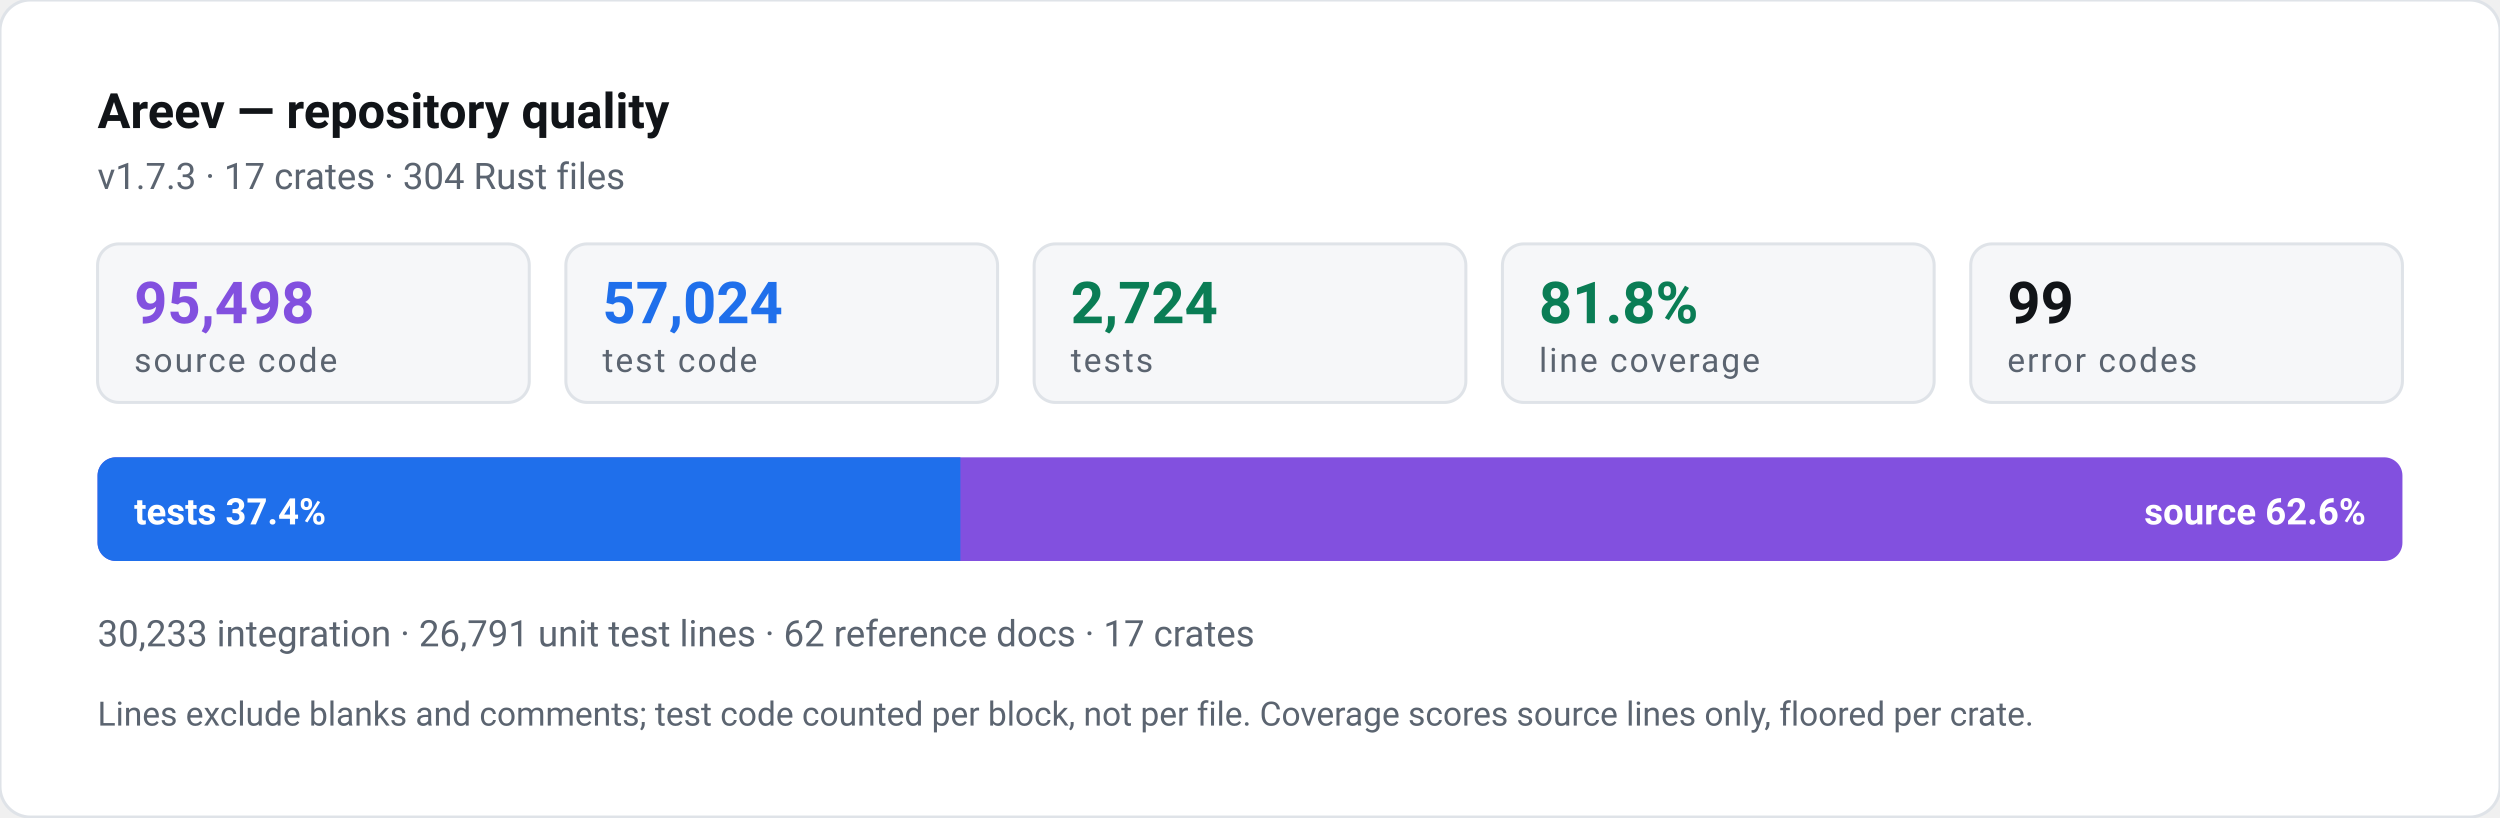
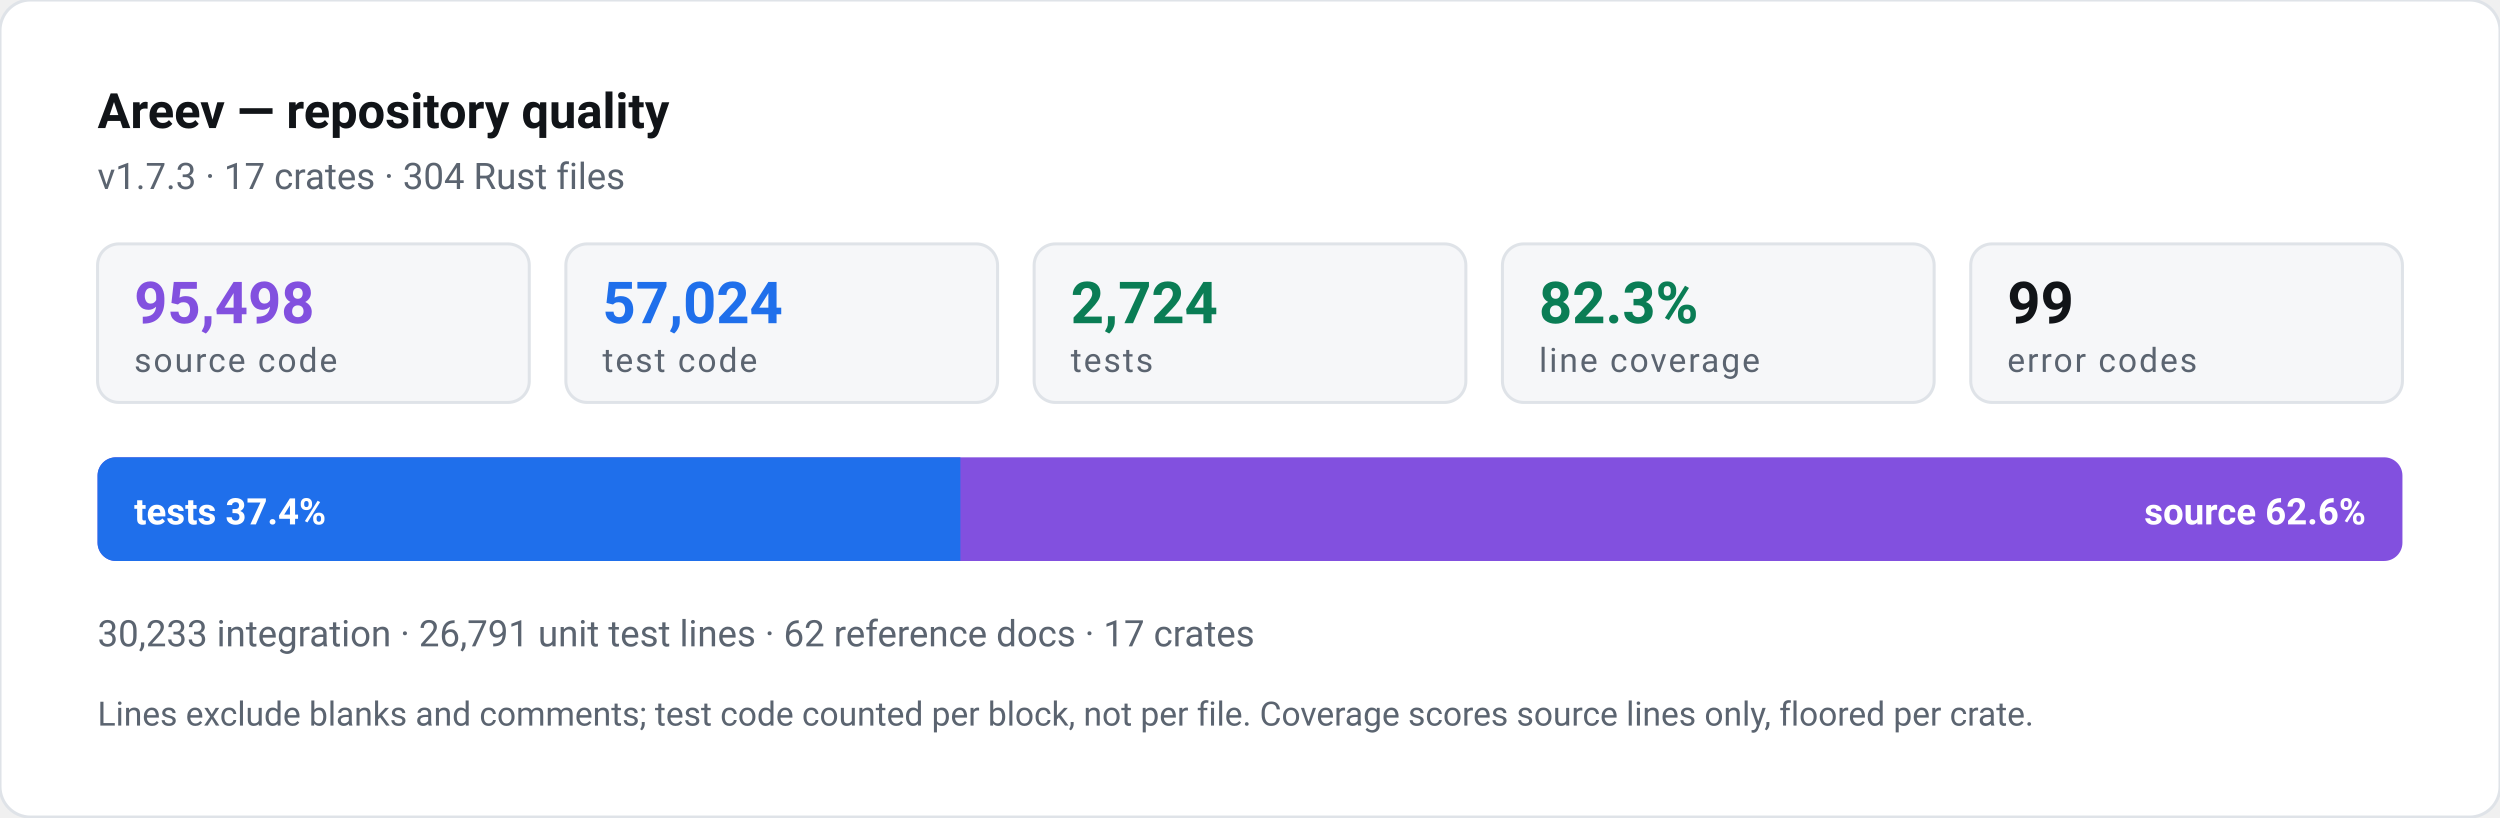
- <svg xmlns="http://www.w3.org/2000/svg" width="820" height="268" viewBox="0 0 820 268" role="img" aria-label="Areev repository quality: 57,024 lines of test code against 95,498 lines of source, 2,724 tests, 81.8% line coverage">
+ <svg xmlns="http://www.w3.org/2000/svg" width="820" height="268" viewBox="0 0 820 268" role="img" aria-label="Areev repository quality: 57,024 lines of test code against 95,498 lines of source, 2,724 tests, 82.3% line coverage">
  <style>text{font-family:ui-sans-serif,-apple-system,"Segoe UI",Roboto,Helvetica,Arial,sans-serif}.n{font-weight:700;font-variant-numeric:tabular-nums}.l{font-size:11px;letter-spacing:.06em;text-transform:uppercase}</style>
  <rect width="820" height="268" rx="10" fill="#ffffff" stroke="#dfe3e8" />
  <text x="32" y="42" class="n" font-size="16" fill="#111418">Areev — repository quality</text>
  <text x="32" y="62" font-size="12" fill="#5b6470">v1.7.3 · 17 crates · 304 Rust files</text>
  <rect x="32.0" y="80" width="141.6" height="52" rx="7" fill="#f6f7f9" stroke="#dfe3e8" />
  <text x="44.0" y="106" class="n" font-size="19" fill="#8250df">95,498</text>
  <text x="44.0" y="122" class="l" fill="#5b6470">source code</text>
  <rect x="185.6" y="80" width="141.6" height="52" rx="7" fill="#f6f7f9" stroke="#dfe3e8" />
  <text x="197.6" y="106" class="n" font-size="19" fill="#1f6feb">57,024</text>
  <text x="197.6" y="122" class="l" fill="#5b6470">test code</text>
  <rect x="339.2" y="80" width="141.6" height="52" rx="7" fill="#f6f7f9" stroke="#dfe3e8" />
  <text x="351.2" y="106" class="n" font-size="19" fill="#0a7d55">2,724</text>
  <text x="351.2" y="122" class="l" fill="#5b6470">tests</text>
  <rect x="492.8" y="80" width="141.6" height="52" rx="7" fill="#f6f7f9" stroke="#dfe3e8" />
-   <text x="504.8" y="106" class="n" font-size="19" fill="#0a7d55">81.8%</text>
+   <text x="504.8" y="106" class="n" font-size="19" fill="#0a7d55">82.3%</text>
  <text x="504.8" y="122" class="l" fill="#5b6470">line coverage</text>
  <rect x="646.4" y="80" width="141.6" height="52" rx="7" fill="#f6f7f9" stroke="#dfe3e8" />
  <text x="658.4" y="106" class="n" font-size="19" fill="#111418">99</text>
  <text x="658.4" y="122" class="l" fill="#5b6470">error codes</text>
  <rect x="32" y="150" width="756" height="34" rx="6" fill="#8250df" />
  <path d="M32 156a6 6 0 0 1 6-6h277v34h-277a6 6 0 0 1-6-6z" fill="#1f6feb" />
  <text x="44" y="172" class="n" font-size="12" fill="#ffffff">tests 37.4%</text>
  <text x="776" y="172" class="n" font-size="12" fill="#ffffff" text-anchor="end">source 62.6%</text>
  <text x="32" y="212" font-size="12" fill="#5b6470">30,233 integration · 26,791 unit test lines · 62 reference docs · 17 crates</text>
  <text x="32" y="238" font-size="11" fill="#5b6470">Lines exclude blanks and comments; test code counted per block, not per file. Coverage scores source lines only, floored per crate.</text>
</svg>
